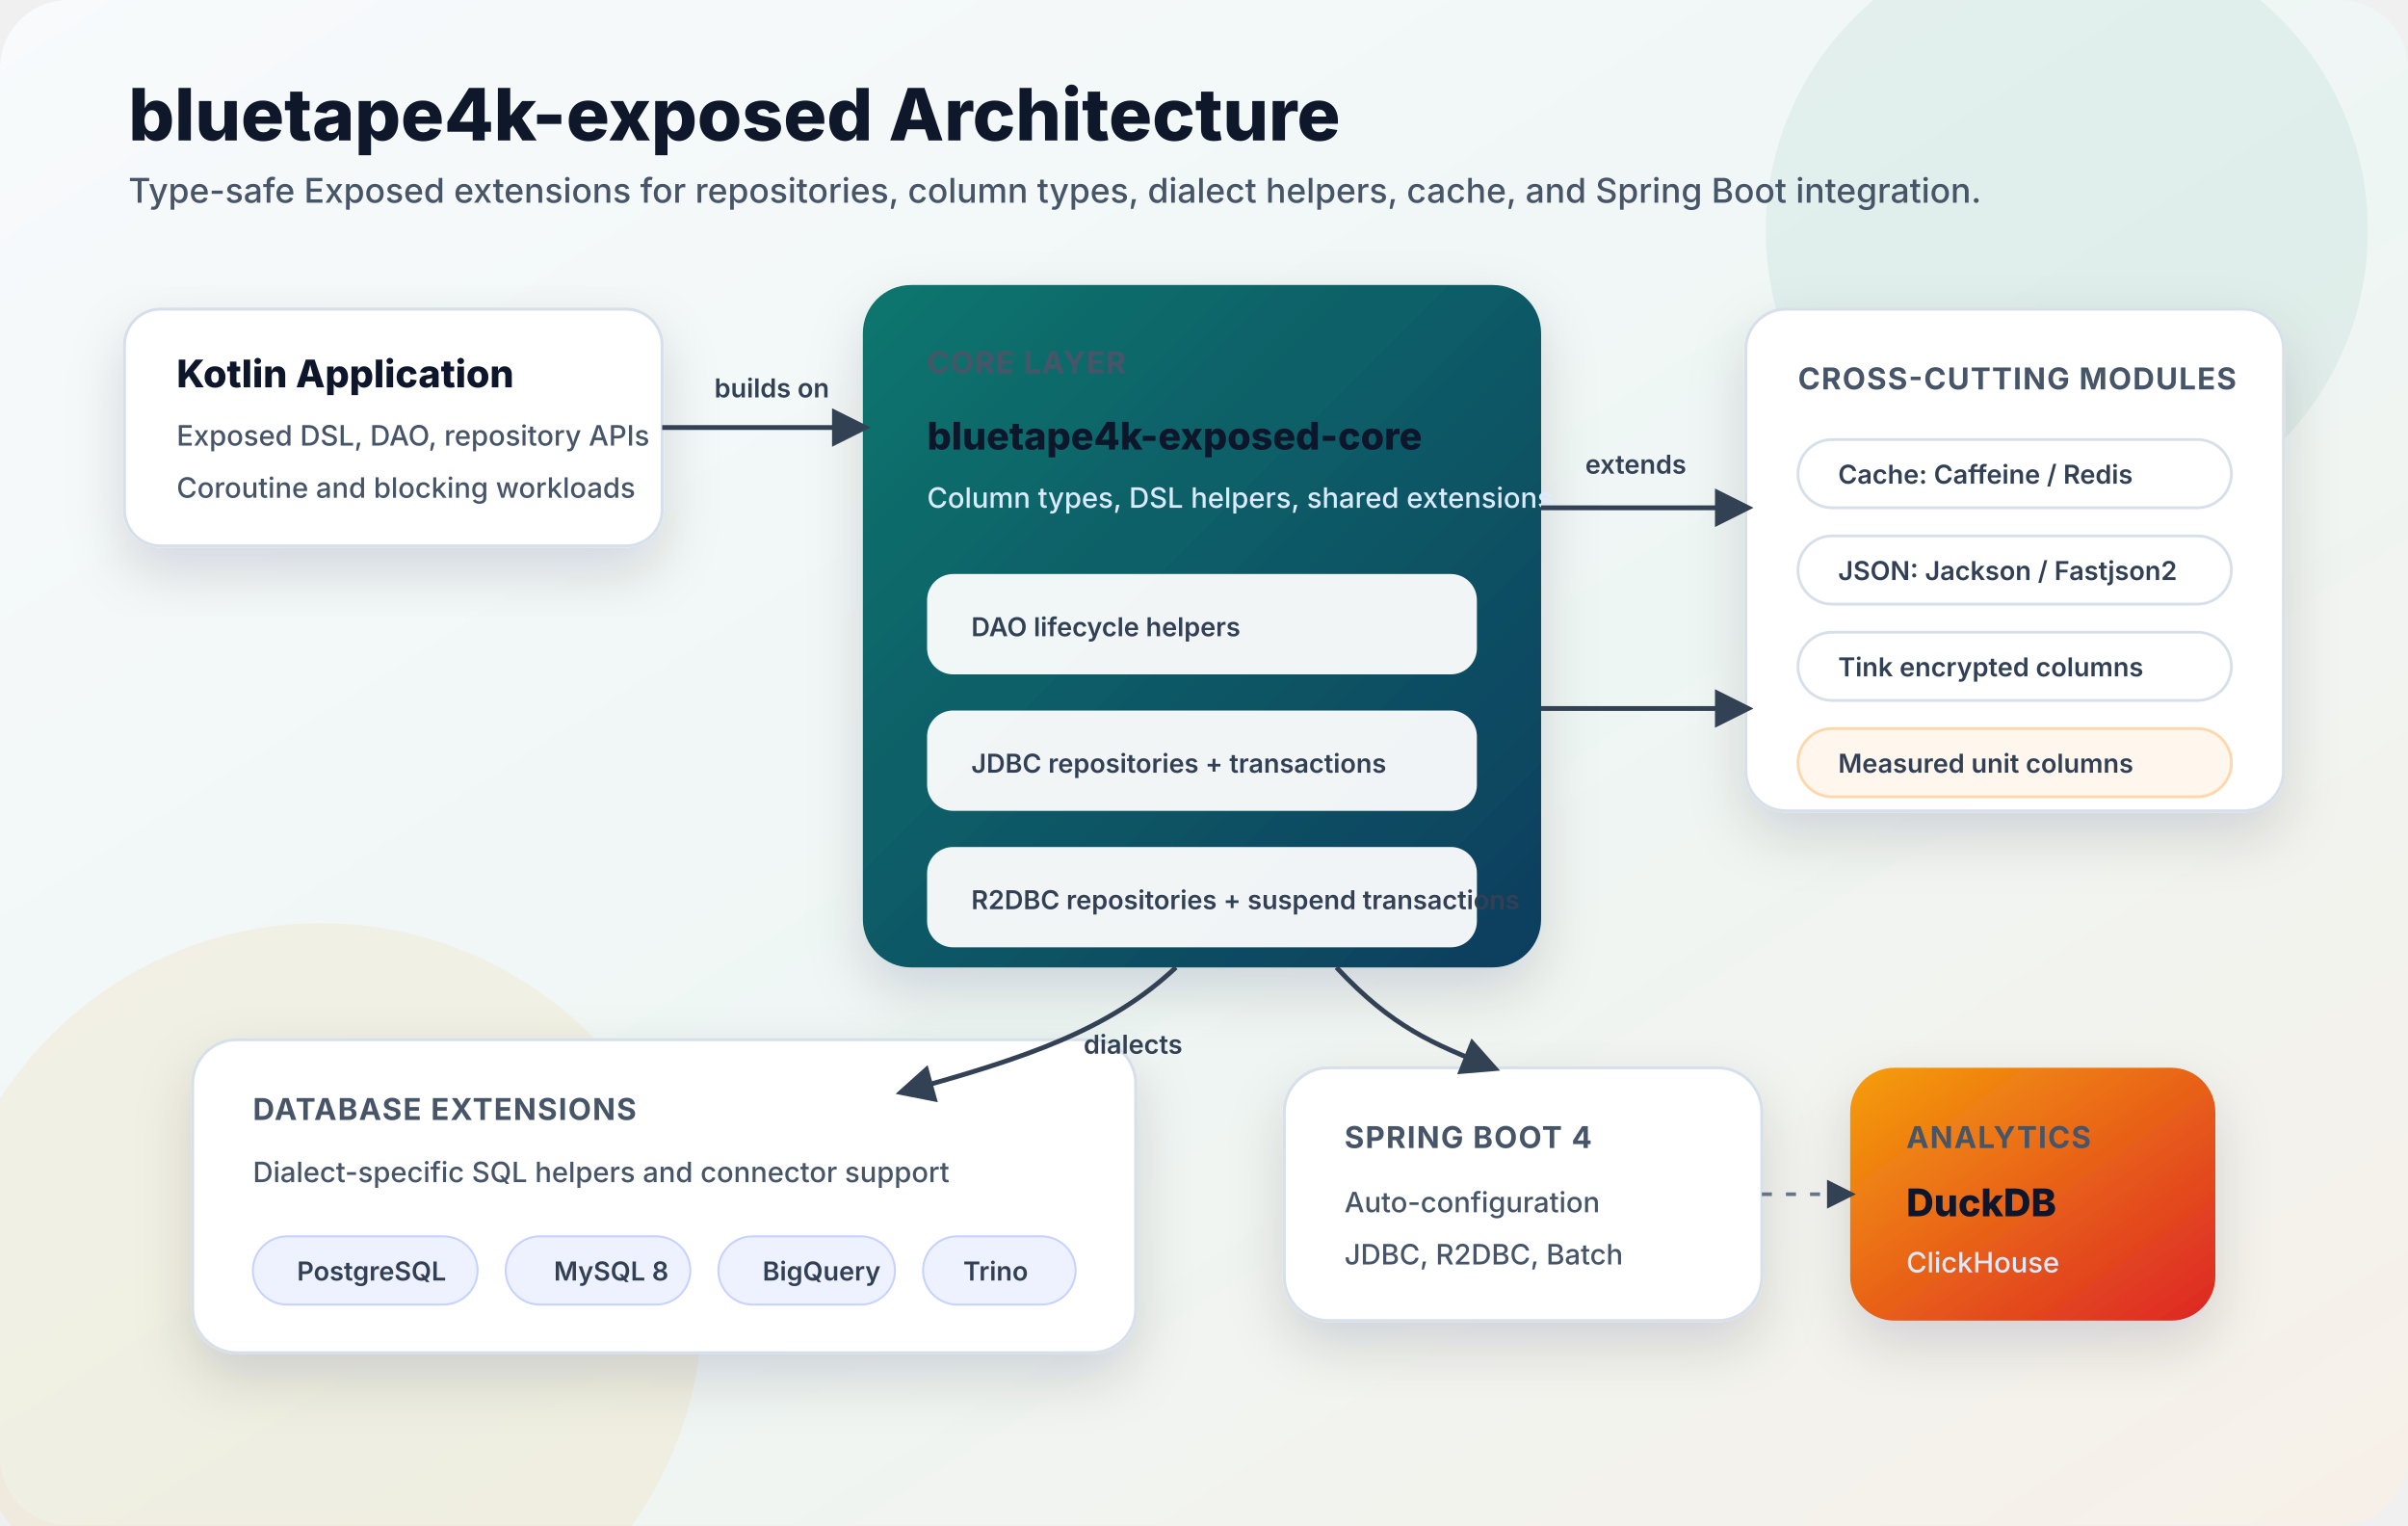
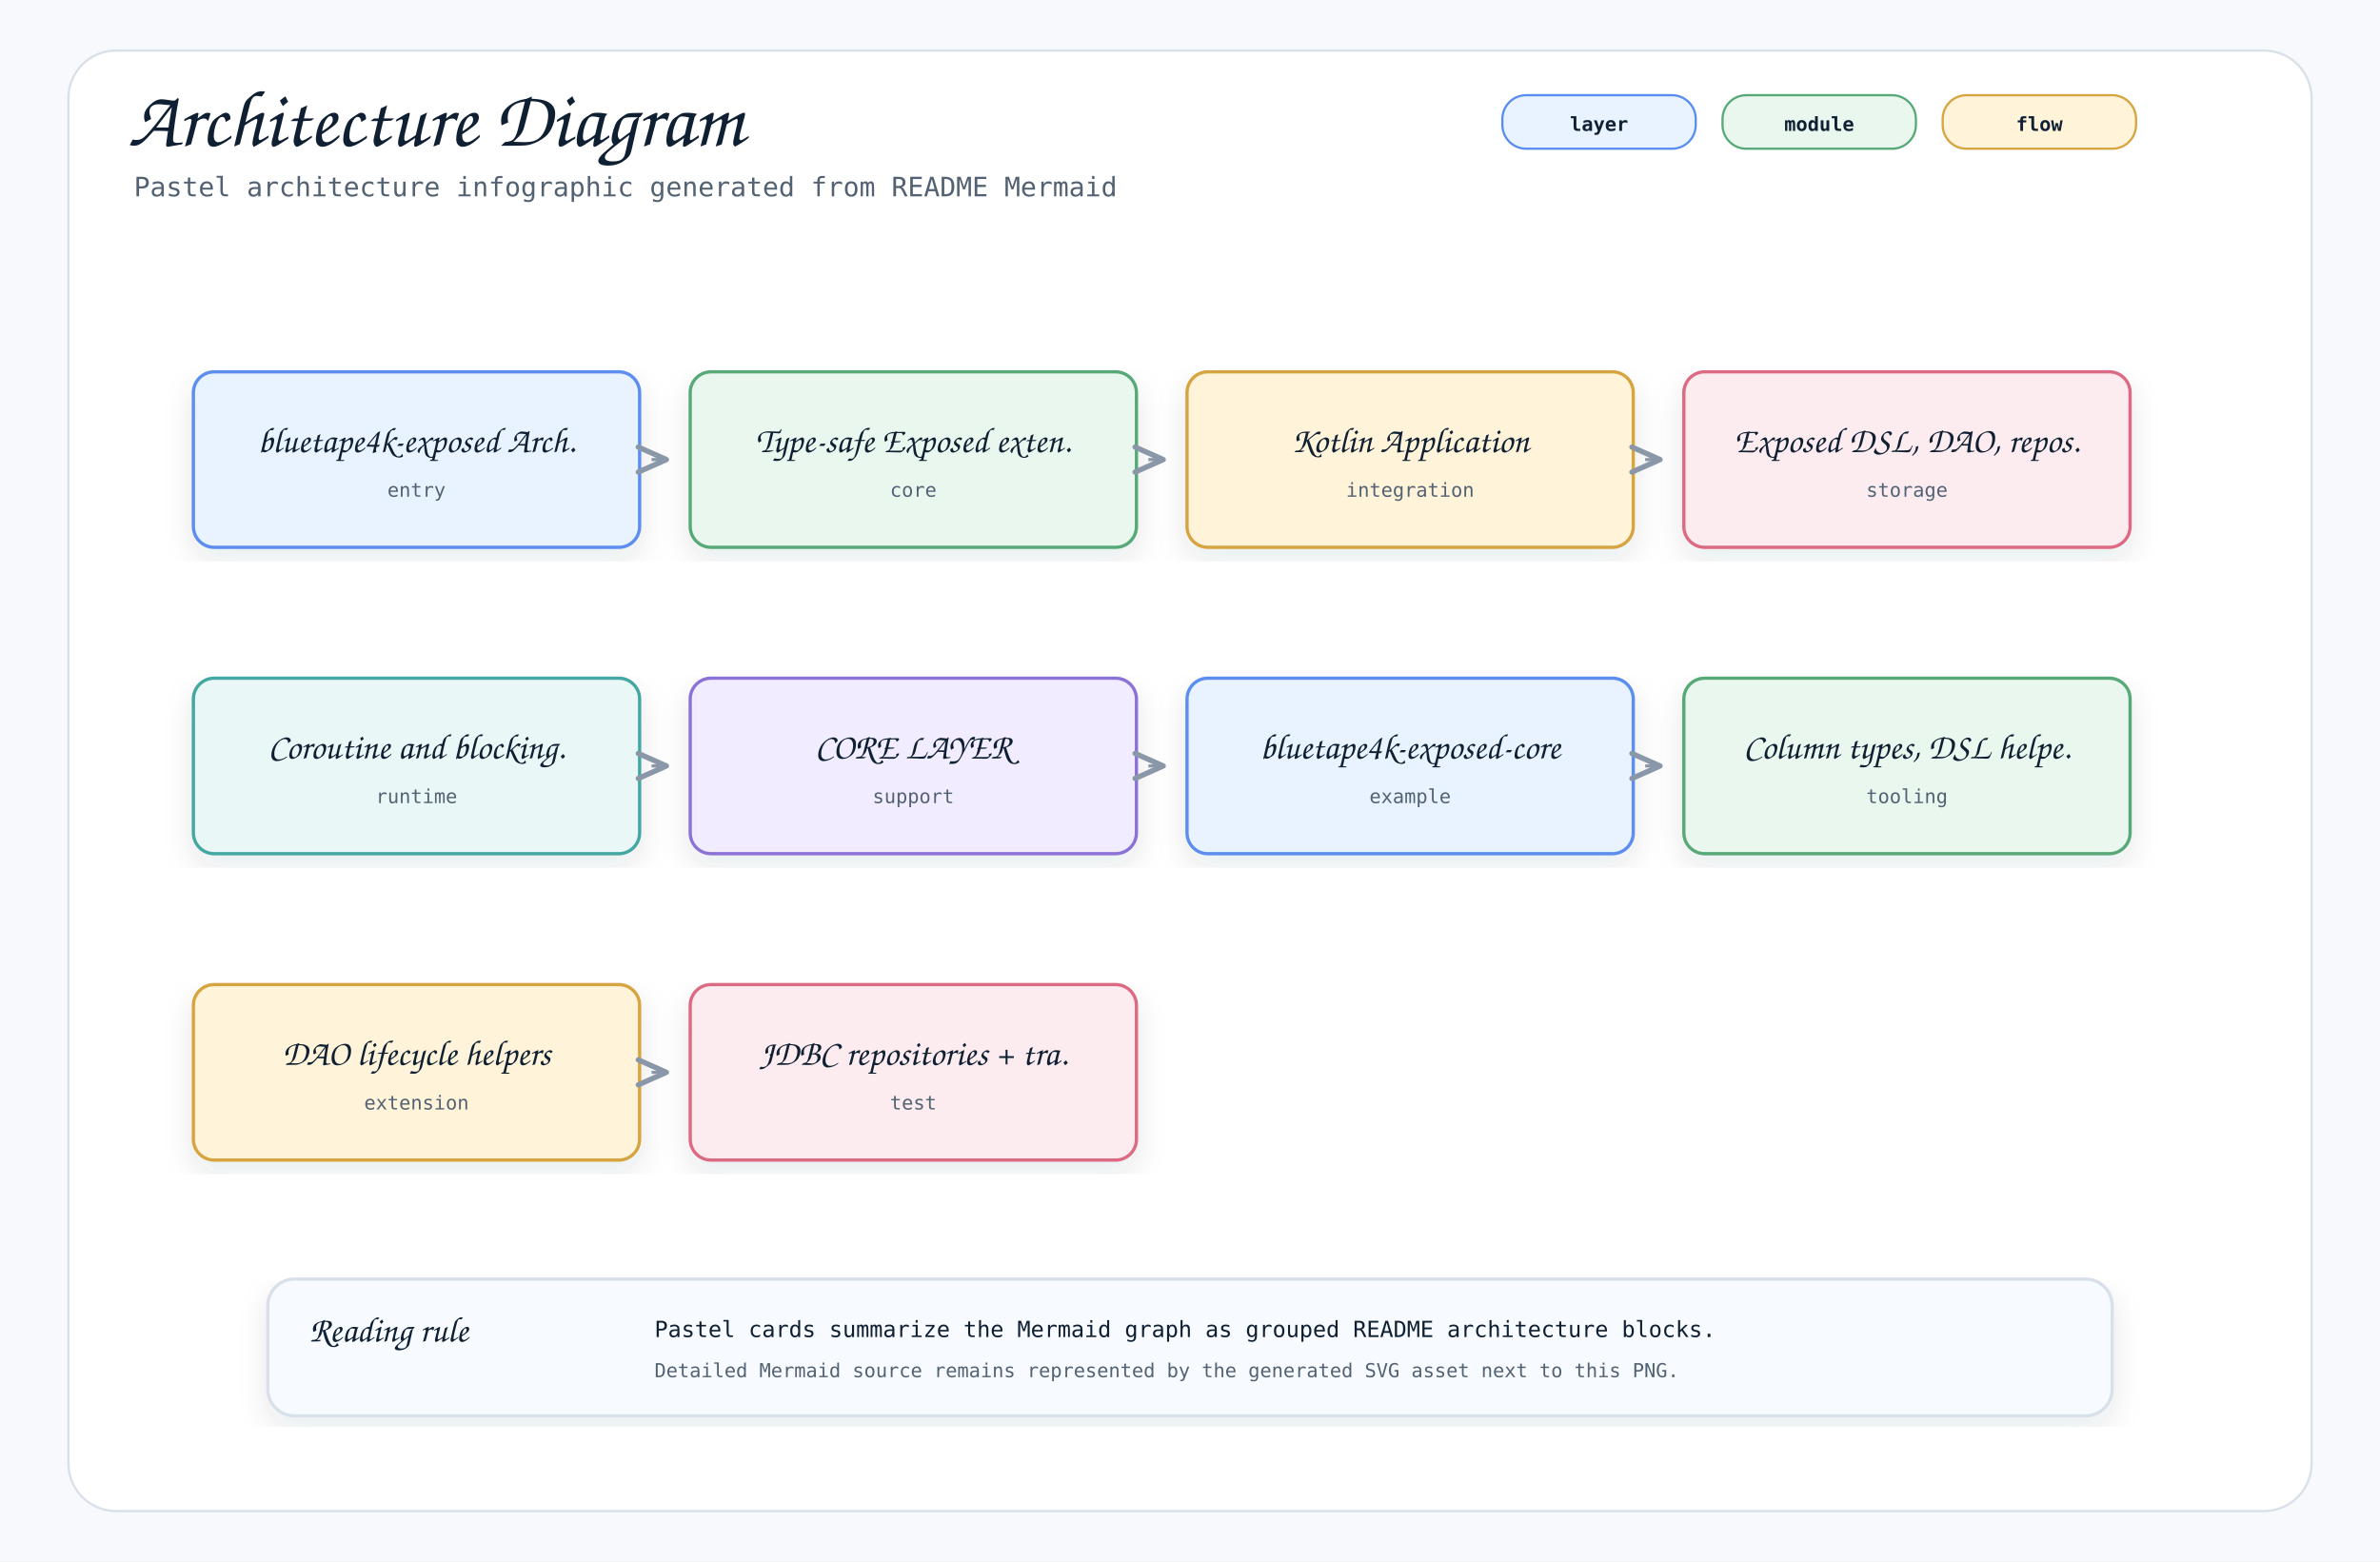
- <svg xmlns="http://www.w3.org/2000/svg" width="1200" height="760" viewBox="0 0 1200 760" role="img" aria-labelledby="title desc">
+ <svg xmlns="http://www.w3.org/2000/svg" width="1600" height="1050" viewBox="0 0 1600 1050" role="img" aria-label="Architecture Diagram">
  <defs>
-     <linearGradient id="bg" x1="0" y1="0" x2="1" y2="1">
-       <stop offset="0%" stop-color="#f8fafc" />
-       <stop offset="55%" stop-color="#eef6f4" />
-       <stop offset="100%" stop-color="#f7f0e8" />
-     </linearGradient>
-     <linearGradient id="core" x1="0" y1="0" x2="1" y2="1">
-       <stop offset="0%" stop-color="#0f766e" />
-       <stop offset="100%" stop-color="#0f3d5e" />
-     </linearGradient>
-     <linearGradient id="accent" x1="0" y1="0" x2="1" y2="1">
-       <stop offset="0%" stop-color="#f59e0b" />
-       <stop offset="100%" stop-color="#dc2626" />
-     </linearGradient>
-     <filter id="shadow" x="-20%" y="-20%" width="140%" height="150%">
-       <feDropShadow dx="0" dy="12" stdDeviation="14" flood-color="#0f172a" flood-opacity="0.14" />
+     <filter id="shadow" x="-8%" y="-8%" width="116%" height="116%">
+       <feDropShadow dx="0" dy="8" stdDeviation="10" flood-color="#1f2937" flood-opacity="0.10" />
    </filter>
-     <marker id="arrow" viewBox="0 0 10 10" refX="8" refY="5" markerWidth="8" markerHeight="8" orient="auto-start-reverse">
-       <path d="M 0 0 L 10 5 L 0 10 z" fill="#334155" />
+     <marker id="openArrow" markerWidth="12" markerHeight="10" refX="10" refY="5" orient="auto" markerUnits="strokeWidth">
+       <path d="M 1 1 L 10 5 L 1 9" fill="none" stroke="#8a97a8" stroke-width="1.7" stroke-linecap="round" stroke-linejoin="round" />
+     </marker>
+     <marker id="inherit" markerWidth="14" markerHeight="12" refX="12" refY="6" orient="auto" markerUnits="strokeWidth">
+       <path d="M 0 1 L 12 6 L 0 11 Z" fill="#ffffff" stroke="#8a97a8" stroke-width="1.7" />
    </marker>
    <style>
-       .label { font-family: Inter, ui-sans-serif, system-ui, -apple-system, BlinkMacSystemFont, "Segoe UI", sans-serif; fill: #0f172a; }
-       .title { font-size: 36px; font-weight: 760; letter-spacing: 0; }
-       .subtitle { font-size: 17px; font-weight: 460; fill: #475569; }
-       .section { font-size: 15px; font-weight: 720; fill: #475569; letter-spacing: 0.04em; }
-       .node-title { font-size: 19px; font-weight: 760; }
-       .node-body { font-size: 14px; font-weight: 460; fill: #475569; }
-       .node-body-invert { font-size: 14px; font-weight: 460; fill: #dbeafe; }
-       .small { font-size: 13px; font-weight: 560; fill: #334155; }
-       .pill { fill: #ffffff; stroke: #d7e0ea; stroke-width: 1.4; }
-       .line { fill: none; stroke: #334155; stroke-width: 2.4; marker-end: url(#arrow); }
-       .soft-line { fill: none; stroke: #64748b; stroke-width: 1.8; stroke-dasharray: 5 7; marker-end: url(#arrow); }
-     </style>
+     .canvas { fill: #f7f9fc; }
+     .frame { fill: #ffffff; stroke: #d8e0ea; stroke-width: 1.5; }
+     .title { font-family: "Architects Daughter", "Comic Mono", cursive; font-size: 54px; font-weight: 400; fill: #102033; }
+     .subtitle { font-family: "Comic Mono", "SFMono-Regular", Menlo, Consolas, monospace; font-size: 18px; fill: #536273; }
+     .label { font-family: "Architects Daughter", "Comic Mono", cursive; font-size: 30px; font-weight: 400; fill: #102033; }
+     .smallLabel { font-family: "Architects Daughter", "Comic Mono", cursive; font-size: 24px; font-weight: 400; fill: #102033; }
+     .mono { font-family: "Comic Mono", "SFMono-Regular", Menlo, Consolas, monospace; font-size: 15px; fill: #102033; }
+     .small { font-family: "Comic Mono", "SFMono-Regular", Menlo, Consolas, monospace; font-size: 13px; fill: #536273; }
+     .strong { font-family: "Comic Mono", "SFMono-Regular", Menlo, Consolas, monospace; font-size: 15px; font-weight: 700; fill: #102033; }
+     .card { stroke-width: 2.2; filter: url(#shadow); }
+     .line { stroke: #8a97a8; stroke-width: 2.1; fill: none; marker-end: url(#openArrow); }
+     .softLine { stroke: #8a97a8; stroke-width: 2.1; fill: none; }
+     .dashed { stroke: #8a97a8; stroke-width: 2.1; stroke-dasharray: 7 6; fill: none; marker-end: url(#openArrow); }
+     .inheritLine { stroke: #8a97a8; stroke-width: 2.2; fill: none; marker-end: url(#inherit); }
+     .implLine { stroke: #8a97a8; stroke-width: 2.2; stroke-dasharray: 8 7; fill: none; marker-end: url(#inherit); }
+     .compartment { stroke-width: 1.6; fill: none; }
+     .chip { stroke-width: 1.5; rx: 16; }
+     .chipText { font-family: "Comic Mono", "SFMono-Regular", Menlo, Consolas, monospace; font-size: 13px; font-weight: 700; fill: #102033; }
+   </style>
  </defs>
-   <rect width="1200" height="760" rx="34" fill="url(#bg)" />
-   <circle cx="1030" cy="115" r="150" fill="#0f766e" opacity="0.07" />
-   <circle cx="160" cy="650" r="190" fill="#f59e0b" opacity="0.08" />
-   <text x="64" y="70" class="label title">bluetape4k-exposed Architecture</text>
-   <text x="64" y="101" class="label subtitle">Type-safe Exposed extensions for repositories, column types, dialect helpers, cache, and Spring Boot integration.</text>
-   <g filter="url(#shadow)">
-     <rect x="62" y="154" width="268" height="118" rx="18" fill="#ffffff" stroke="#d7e0ea" stroke-width="1.5" />
-     <text x="88" y="193" class="label node-title">Kotlin Application</text>
-     <text x="88" y="222" class="label node-body">Exposed DSL, DAO, repository APIs</text>
-     <text x="88" y="248" class="label node-body">Coroutine and blocking workloads</text>
+   <rect class="canvas" width="1600" height="1050" />
+   <rect class="frame" x="46" y="34" width="1508" height="982" rx="32" />
+   <text class="title" x="86" y="98">Architecture Diagram</text>
+   <text class="subtitle" x="90" y="132">Pastel architecture infographic generated from README Mermaid</text>
+   <rect class="chip" x="1010" y="64" width="130" height="36" fill="#e8f3ff" stroke="#5b8def" />
+   <text class="chipText" x="1075" y="88" text-anchor="middle">layer</text>
+   <rect class="chip" x="1158" y="64" width="130" height="36" fill="#eaf7ef" stroke="#58a978" />
+   <text class="chipText" x="1223" y="88" text-anchor="middle">module</text>
+   <rect class="chip" x="1306" y="64" width="130" height="36" fill="#fff3d9" stroke="#d6a441" />
+   <text class="chipText" x="1371" y="88" text-anchor="middle">flow</text>
+   <g transform="translate(130,250)">
+     <rect class="card" x="0" y="0" width="300" height="118" rx="14" fill="#e8f3ff" stroke="#5b8def" />
+     <text class="smallLabel" x="150" y="54" text-anchor="middle">bluetape4k-exposed Arch.</text>
+     <text class="small" x="150" y="84" text-anchor="middle">entry</text>
  </g>
-   <g filter="url(#shadow)">
-     <rect x="430" y="142" width="338" height="340" rx="24" fill="url(#core)" />
-     <text x="462" y="186" class="label section" fill="#bfdbfe">CORE LAYER</text>
-     <text x="462" y="224" class="label node-title" fill="#ffffff">bluetape4k-exposed-core</text>
-     <text x="462" y="253" class="label node-body-invert">Column types, DSL helpers, shared extensions</text>
-     <rect x="462" y="286" width="274" height="50" rx="13" fill="#ffffff" opacity="0.94" />
-     <text x="484" y="317" class="label small">DAO lifecycle helpers</text>
-     <rect x="462" y="354" width="274" height="50" rx="13" fill="#ffffff" opacity="0.94" />
-     <text x="484" y="385" class="label small">JDBC repositories + transactions</text>
-     <rect x="462" y="422" width="274" height="50" rx="13" fill="#ffffff" opacity="0.94" />
-     <text x="484" y="453" class="label small">R2DBC repositories + suspend transactions</text>
+   <g transform="translate(464,250)">
+     <rect class="card" x="0" y="0" width="300" height="118" rx="14" fill="#eaf7ef" stroke="#58a978" />
+     <text class="smallLabel" x="150" y="54" text-anchor="middle">Type-safe Exposed exten.</text>
+     <text class="small" x="150" y="84" text-anchor="middle">core</text>
  </g>
-   <g filter="url(#shadow)">
-     <rect x="870" y="154" width="268" height="250" rx="20" fill="#ffffff" stroke="#d7e0ea" stroke-width="1.5" />
-     <text x="896" y="194" class="label section">CROSS-CUTTING MODULES</text>
-     <rect x="896" y="219" width="216" height="34" rx="17" class="pill" />
-     <text x="916" y="241" class="label small">Cache: Caffeine / Redis</text>
-     <rect x="896" y="267" width="216" height="34" rx="17" class="pill" />
-     <text x="916" y="289" class="label small">JSON: Jackson / Fastjson2</text>
-     <rect x="896" y="315" width="216" height="34" rx="17" class="pill" />
-     <text x="916" y="337" class="label small">Tink encrypted columns</text>
-     <rect x="896" y="363" width="216" height="34" rx="17" fill="#fff7ed" stroke="#fed7aa" stroke-width="1.4" />
-     <text x="916" y="385" class="label small">Measured unit columns</text>
+   <path class="line" d="M438 309 L448 309" />
+   <g transform="translate(798,250)">
+     <rect class="card" x="0" y="0" width="300" height="118" rx="14" fill="#fff3d9" stroke="#d6a441" />
+     <text class="smallLabel" x="150" y="54" text-anchor="middle">Kotlin Application</text>
+     <text class="small" x="150" y="84" text-anchor="middle">integration</text>
  </g>
-   <g filter="url(#shadow)">
-     <rect x="96" y="518" width="470" height="156" rx="22" fill="#ffffff" stroke="#d7e0ea" stroke-width="1.5" />
-     <text x="126" y="558" class="label section">DATABASE EXTENSIONS</text>
-     <text x="126" y="589" class="label node-body">Dialect-specific SQL helpers and connector support</text>
-     <g>
-       <rect x="126" y="616" width="112" height="34" rx="17" fill="#eef2ff" stroke="#c7d2fe" />
-       <text x="148" y="638" class="label small">PostgreSQL</text>
-       <rect x="252" y="616" width="92" height="34" rx="17" fill="#eef2ff" stroke="#c7d2fe" />
-       <text x="276" y="638" class="label small">MySQL 8</text>
-       <rect x="358" y="616" width="88" height="34" rx="17" fill="#eef2ff" stroke="#c7d2fe" />
-       <text x="380" y="638" class="label small">BigQuery</text>
-       <rect x="460" y="616" width="76" height="34" rx="17" fill="#eef2ff" stroke="#c7d2fe" />
-       <text x="480" y="638" class="label small">Trino</text>
-     </g>
+   <path class="line" d="M772 309 L782 309" />
+   <g transform="translate(1132,250)">
+     <rect class="card" x="0" y="0" width="300" height="118" rx="14" fill="#fdecef" stroke="#dc6b82" />
+     <text class="smallLabel" x="150" y="54" text-anchor="middle">Exposed DSL, DAO, repos.</text>
+     <text class="small" x="150" y="84" text-anchor="middle">storage</text>
  </g>
-   <g filter="url(#shadow)">
-     <rect x="640" y="532" width="238" height="126" rx="22" fill="#ffffff" stroke="#d7e0ea" stroke-width="1.5" />
-     <text x="670" y="572" class="label section">SPRING BOOT 4</text>
-     <text x="670" y="604" class="label node-body">Auto-configuration</text>
-     <text x="670" y="630" class="label node-body">JDBC, R2DBC, Batch</text>
+   <path class="line" d="M1106 309 L1116 309" />
+   <g transform="translate(130,456)">
+     <rect class="card" x="0" y="0" width="300" height="118" rx="14" fill="#e9f7f6" stroke="#45a7a1" />
+     <text class="smallLabel" x="150" y="54" text-anchor="middle">Coroutine and blocking.</text>
+     <text class="small" x="150" y="84" text-anchor="middle">runtime</text>
  </g>
-   <g filter="url(#shadow)">
-     <rect x="922" y="532" width="182" height="126" rx="22" fill="url(#accent)" />
-     <text x="950" y="572" class="label section" fill="#fff7ed">ANALYTICS</text>
-     <text x="950" y="606" class="label node-title" fill="#ffffff">DuckDB</text>
-     <text x="950" y="634" class="label node-body-invert">ClickHouse</text>
+   <g transform="translate(464,456)">
+     <rect class="card" x="0" y="0" width="300" height="118" rx="14" fill="#f1ecff" stroke="#8a72d6" />
+     <text class="smallLabel" x="150" y="54" text-anchor="middle">CORE LAYER</text>
+     <text class="small" x="150" y="84" text-anchor="middle">support</text>
  </g>
-   <path class="line" d="M 330 213 C 370 213, 385 213, 430 213" />
-   <path class="line" d="M 768 253 C 812 253, 827 253, 870 253" />
-   <path class="line" d="M 768 353 C 813 353, 828 353, 870 353" />
-   <path class="line" d="M 586 482 C 553 513, 512 527, 450 544" />
-   <path class="line" d="M 666 482 C 694 512, 714 520, 744 532" />
-   <path class="soft-line" d="M 878 595 C 902 595, 906 595, 922 595" />
-   <text x="356" y="198" class="label small">builds on</text>
-   <text x="790" y="236" class="label small">extends</text>
-   <text x="540" y="525" class="label small">dialects</text>
+   <path class="line" d="M438 515 L448 515" />
+   <g transform="translate(798,456)">
+     <rect class="card" x="0" y="0" width="300" height="118" rx="14" fill="#e8f3ff" stroke="#5b8def" />
+     <text class="smallLabel" x="150" y="54" text-anchor="middle">bluetape4k-exposed-core</text>
+     <text class="small" x="150" y="84" text-anchor="middle">example</text>
+   </g>
+   <path class="line" d="M772 515 L782 515" />
+   <g transform="translate(1132,456)">
+     <rect class="card" x="0" y="0" width="300" height="118" rx="14" fill="#eaf7ef" stroke="#58a978" />
+     <text class="smallLabel" x="150" y="54" text-anchor="middle">Column types, DSL helpe.</text>
+     <text class="small" x="150" y="84" text-anchor="middle">tooling</text>
+   </g>
+   <path class="line" d="M1106 515 L1116 515" />
+   <g transform="translate(130,662)">
+     <rect class="card" x="0" y="0" width="300" height="118" rx="14" fill="#fff3d9" stroke="#d6a441" />
+     <text class="smallLabel" x="150" y="54" text-anchor="middle">DAO lifecycle helpers</text>
+     <text class="small" x="150" y="84" text-anchor="middle">extension</text>
+   </g>
+   <g transform="translate(464,662)">
+     <rect class="card" x="0" y="0" width="300" height="118" rx="14" fill="#fdecef" stroke="#dc6b82" />
+     <text class="smallLabel" x="150" y="54" text-anchor="middle">JDBC repositories + tra.</text>
+     <text class="small" x="150" y="84" text-anchor="middle">test</text>
+   </g>
+   <path class="line" d="M438 721 L448 721" />
+   <g transform="translate(180,860)">
+     <rect class="card" x="0" y="0" width="1240" height="92" rx="18" fill="#f7fbff" stroke="#d8e0ea" />
+     <text class="smallLabel" x="28" y="42">Reading rule</text>
+     <text class="mono" x="260" y="39">Pastel cards summarize the Mermaid graph as grouped README architecture blocks.</text>
+     <text class="small" x="260" y="66">Detailed Mermaid source remains represented by the generated SVG asset next to this PNG.</text>
+   </g>
</svg>
